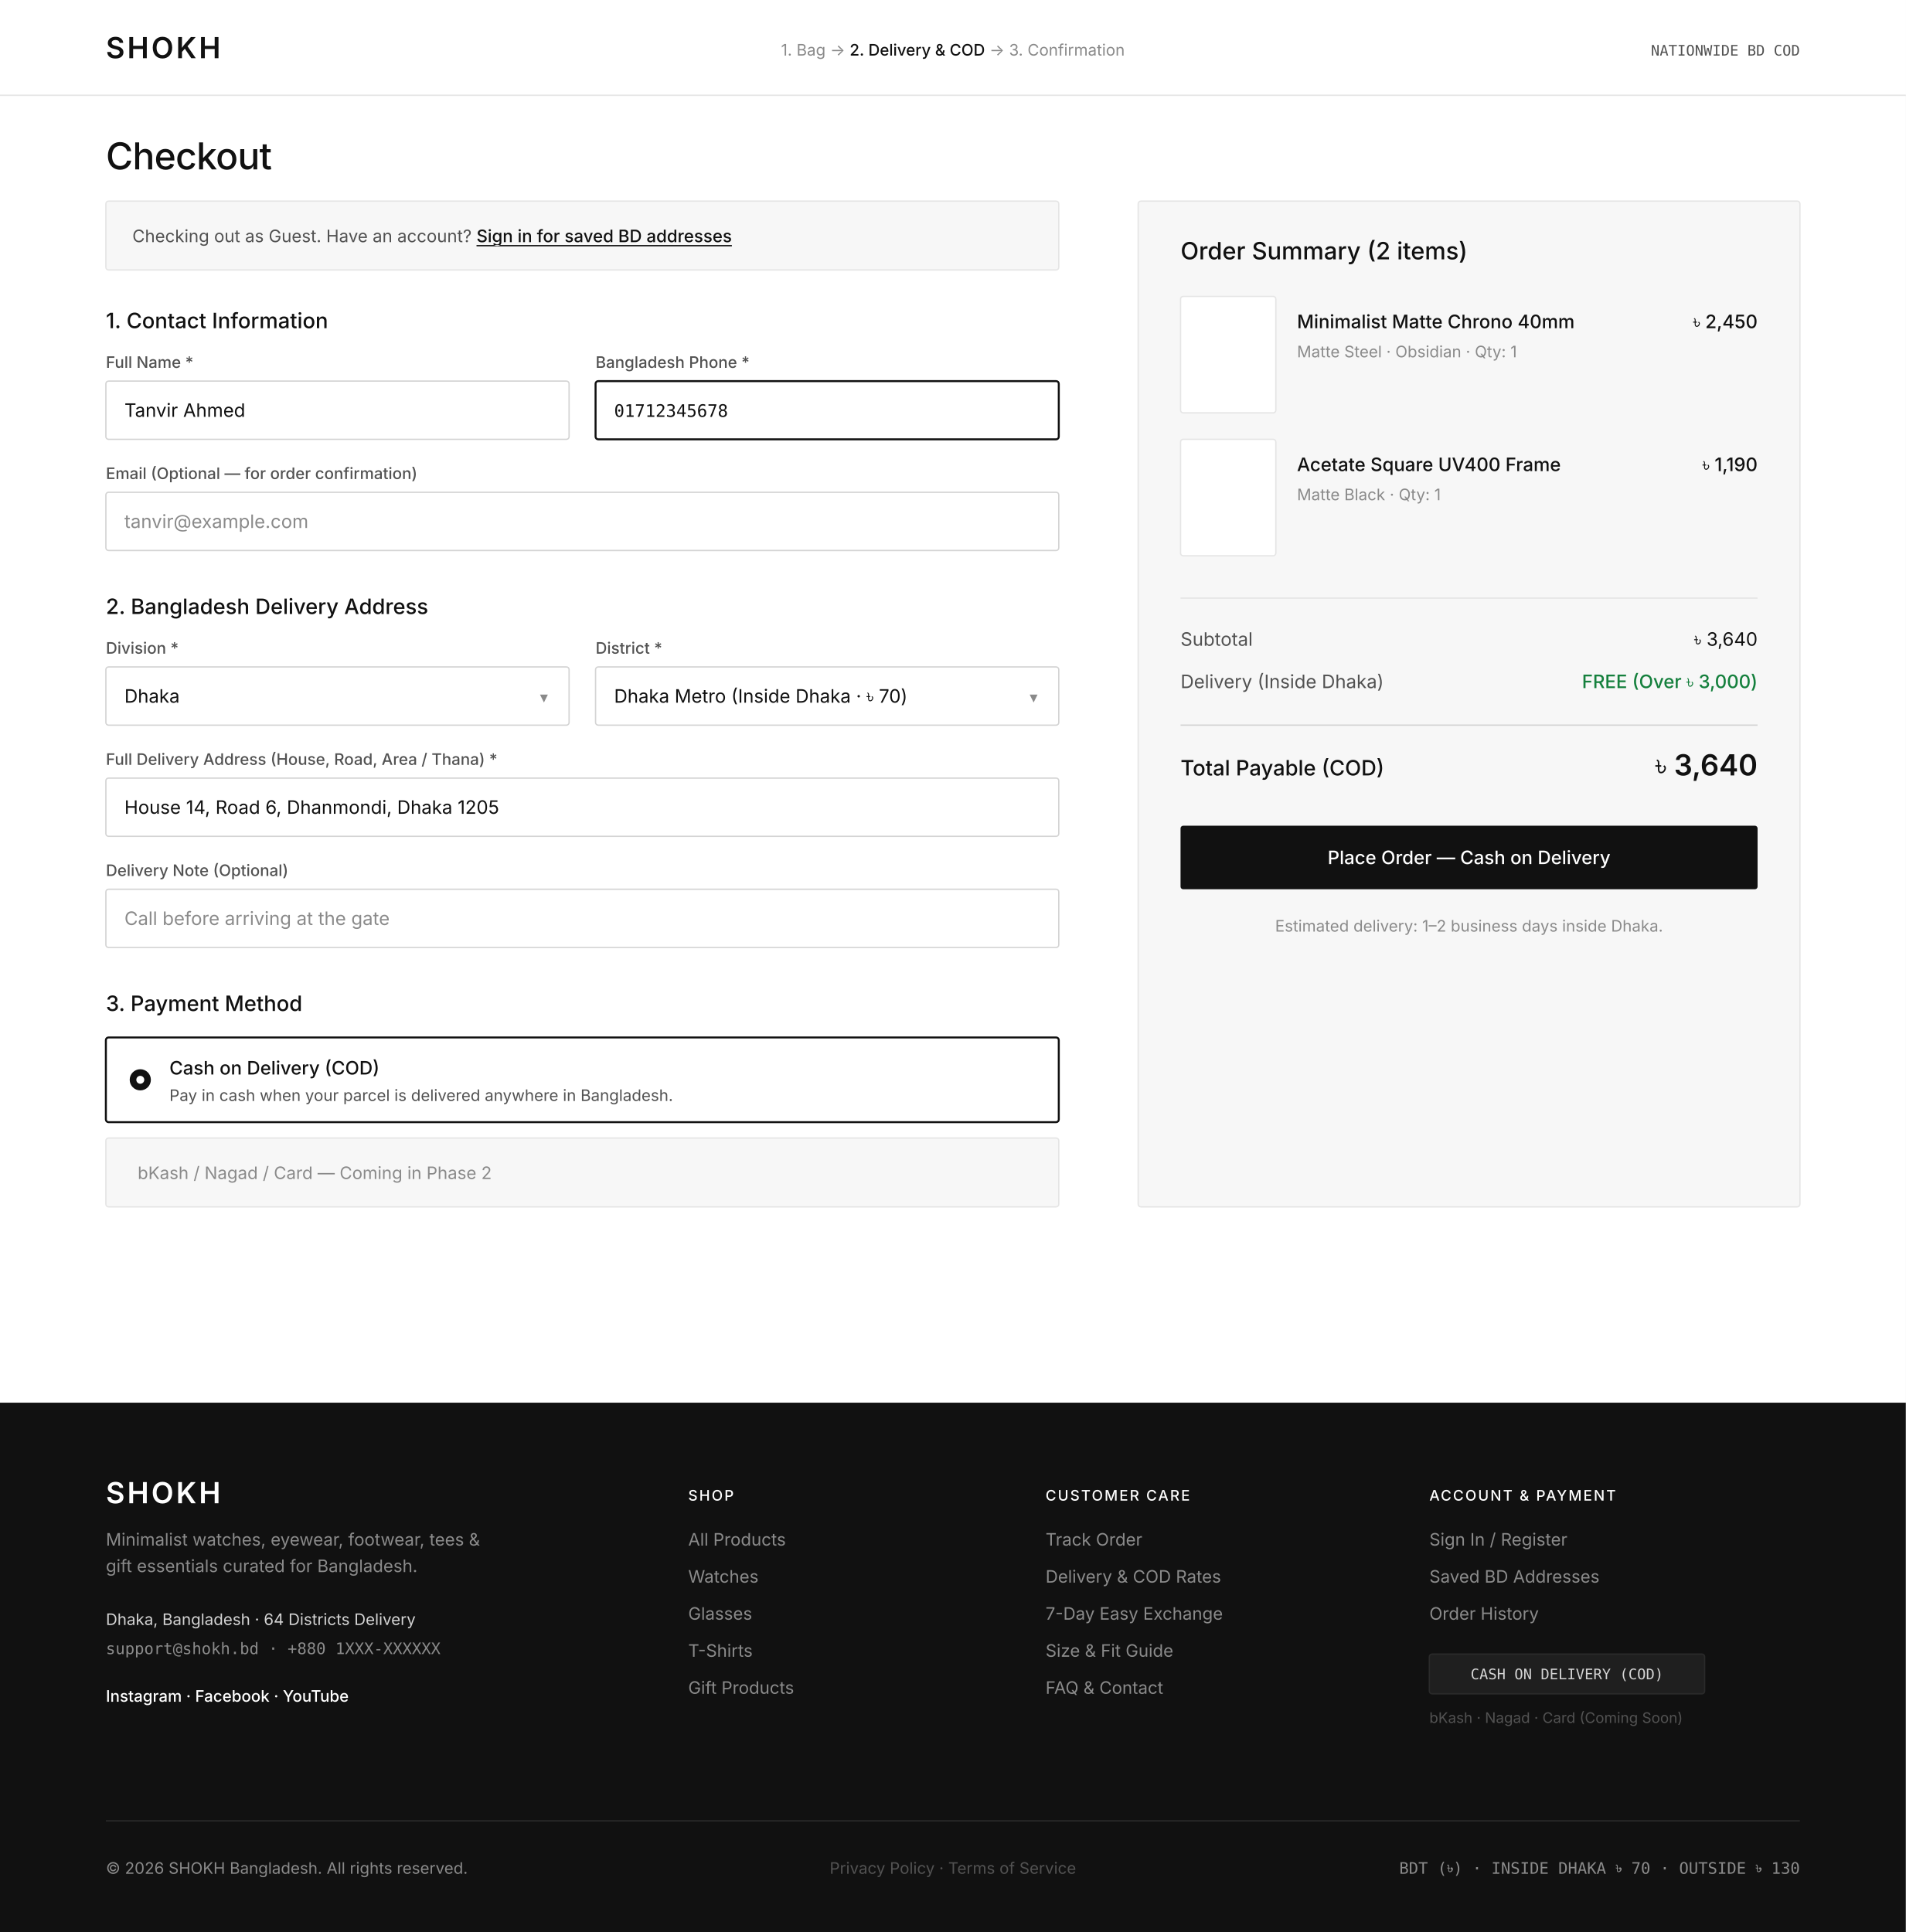
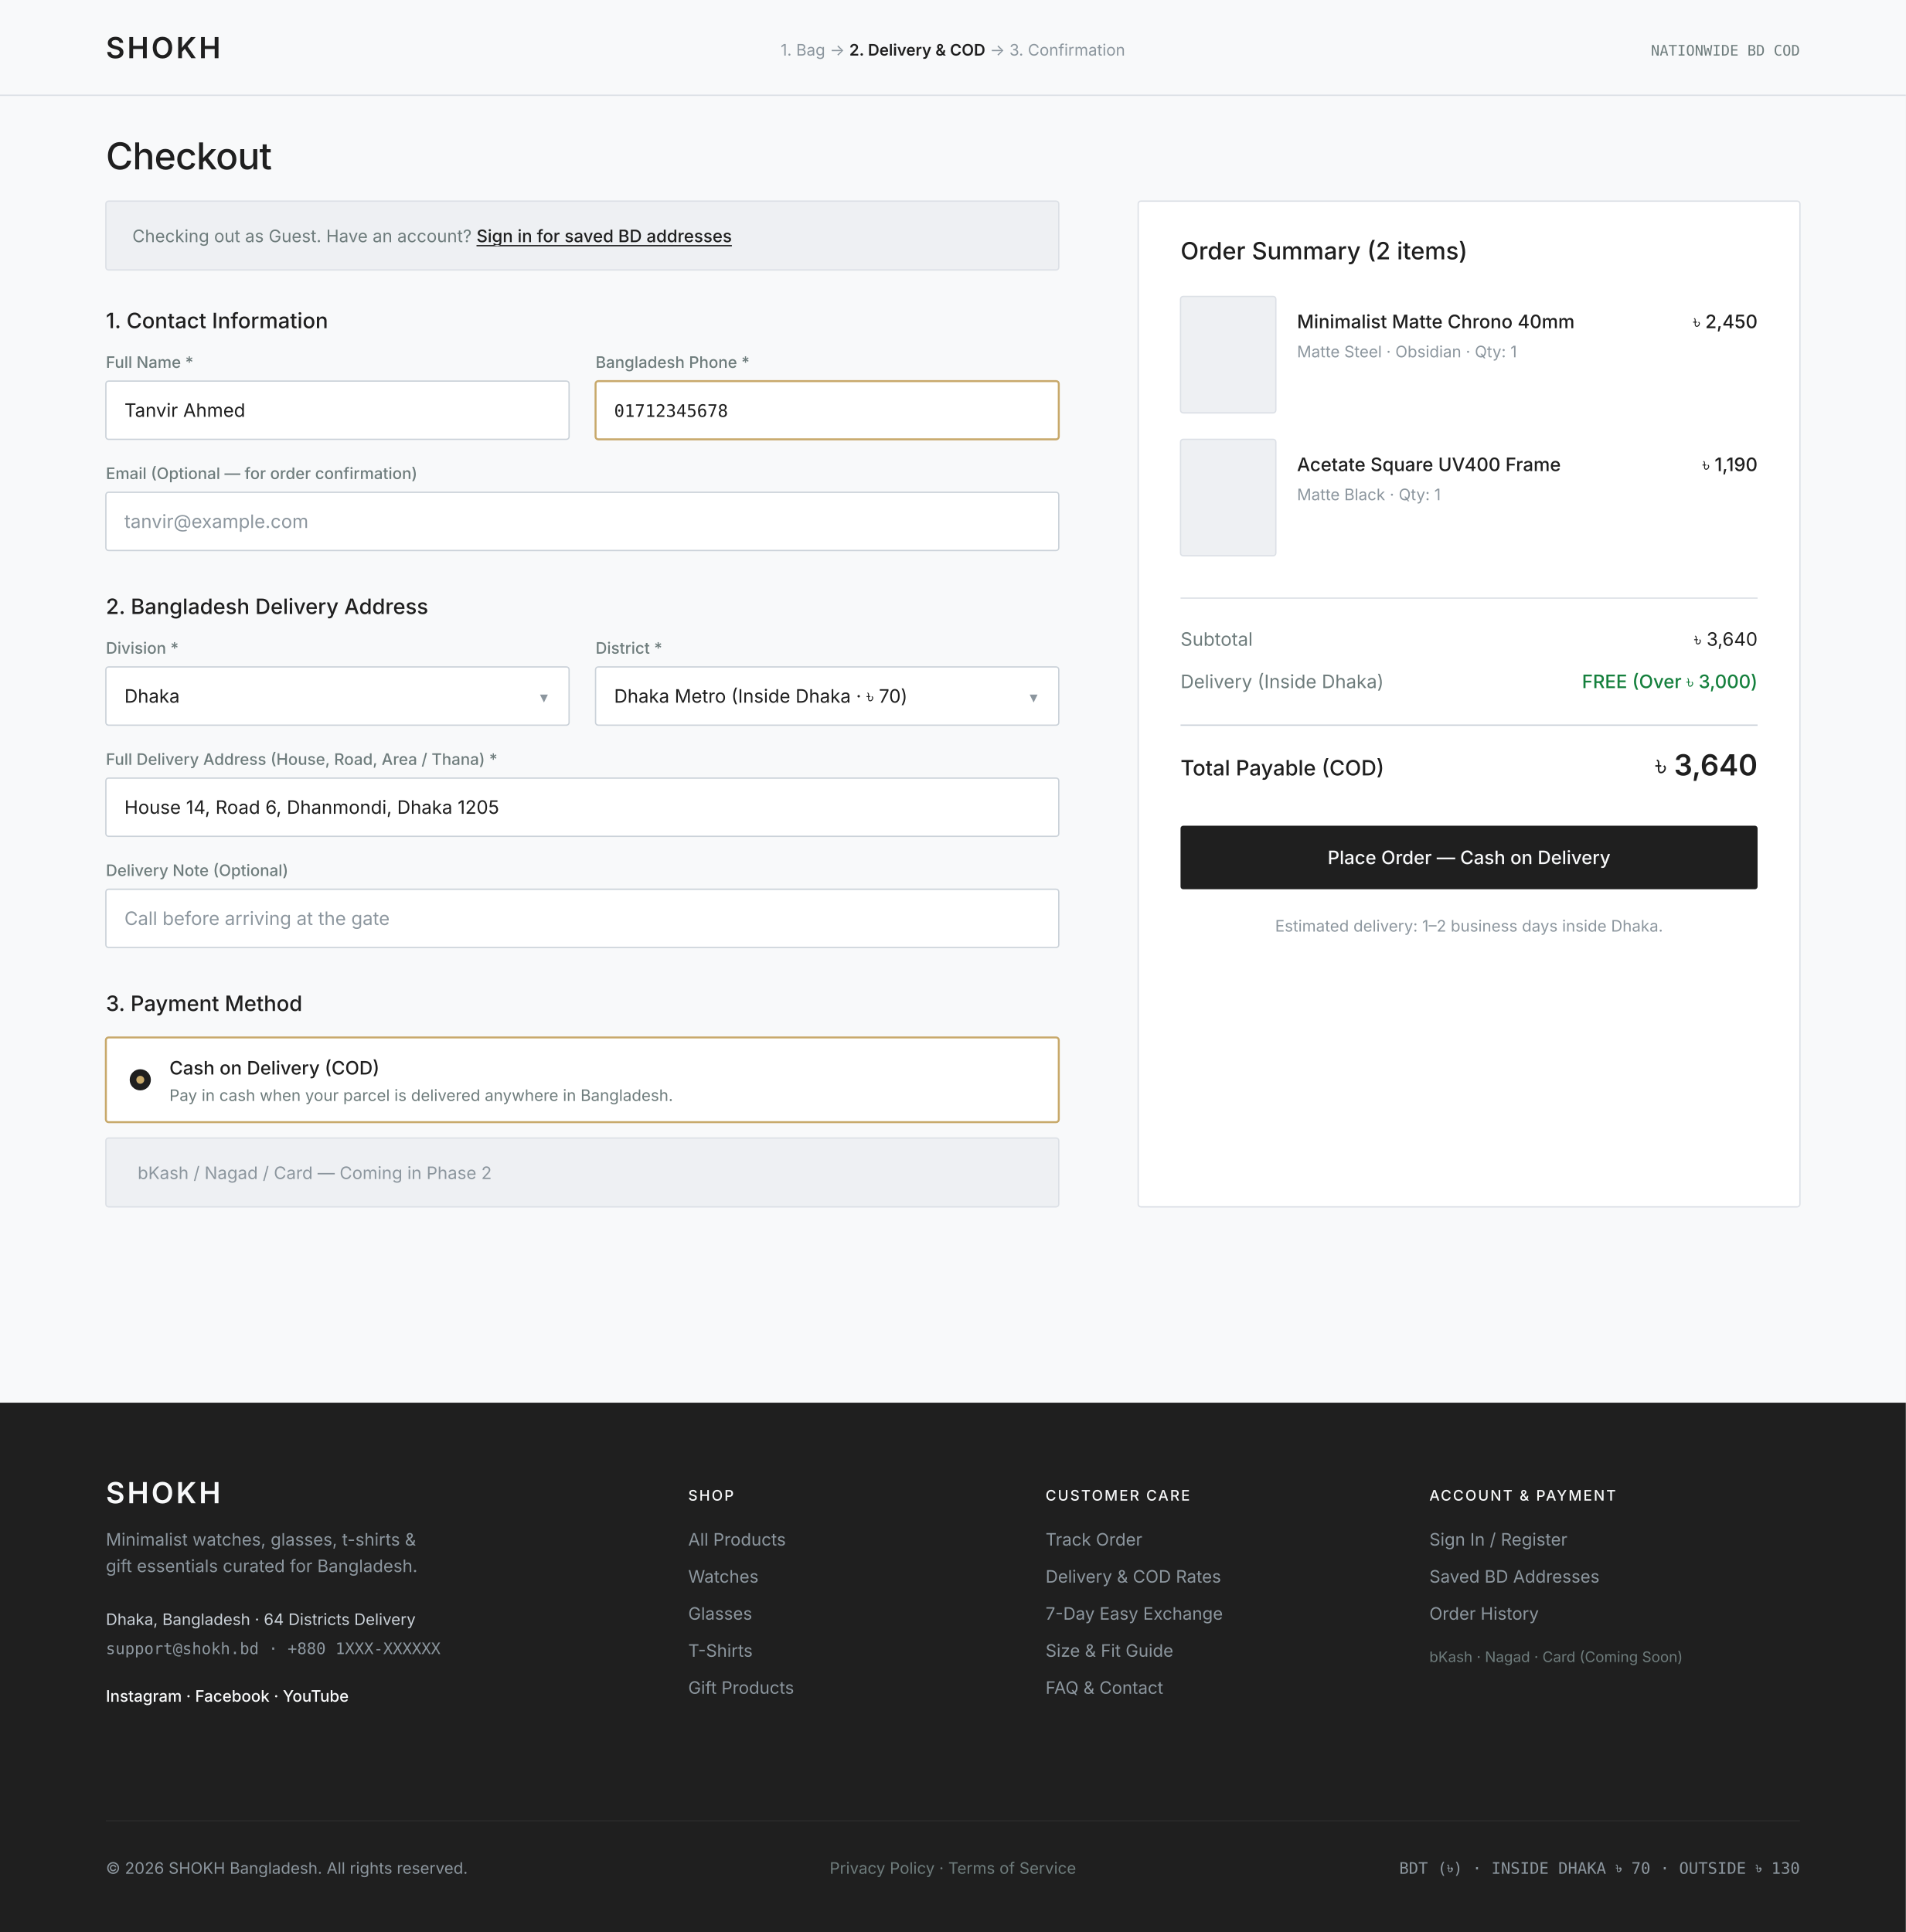
<svg xmlns="http://www.w3.org/2000/svg" width="1440" height="1460" viewBox="0 0 1440 1460" fill="none">
-   <rect id="Checkout-Desktop-BG" width="1440" height="1460" fill="#FFFFFF" />
+   <rect id="Checkout-Desktop-BG" width="1440" height="1460" fill="#F8F9FA" />
  <g id="01-Checkout-Header">
-     <rect width="1440" height="72" fill="#FFFFFF" />
-     <line x1="0" y1="72" x2="1440" y2="72" stroke="#E5E5E5" />
-     <text x="80" y="44" fill="#111111" font-family="Inter, sans-serif" font-size="22" font-weight="600" letter-spacing="1.8">SHOKH</text>
-     <text x="720" y="42" text-anchor="middle" fill="#8A8A8A" font-family="Inter, sans-serif" font-size="12">1. Bag   →   <tspan fill="#111111" font-weight="500">2. Delivery &amp; COD</tspan>   →   3. Confirmation</text>
-     <text x="1360" y="42" text-anchor="end" fill="#525252" font-family="JetBrains Mono, monospace" font-size="11">NATIONWIDE BD COD</text>
+     <rect width="1440" height="72" fill="#F8F9FA" />
+     <line x1="0" y1="72" x2="1440" y2="72" stroke="#DCE0E6" />
+     <text x="80" y="44" fill="#1F1F1F" font-family="Inter, sans-serif" font-size="22" font-weight="600" letter-spacing="1.8">SHOKH</text>
+     <text x="720" y="42" text-anchor="middle" fill="#8C969E" font-family="Inter, sans-serif" font-size="12">1. Bag   →   <tspan fill="#1F1F1F" font-weight="600">2. Delivery &amp; COD</tspan>   →   3. Confirmation</text>
+     <text x="1360" y="42" text-anchor="end" fill="#6E7C7C" font-family="JetBrains Mono, monospace" font-size="11">NATIONWIDE BD COD</text>
  </g>
  <g id="02-Checkout-Form">
-     <text x="80" y="128" fill="#111111" font-family="Inter, sans-serif" font-size="28" font-weight="500" letter-spacing="-0.4">Checkout</text>
-     <rect x="80" y="152" width="720" height="52" rx="2" fill="#F7F7F7" stroke="#E5E5E5" />
-     <text x="100" y="183" fill="#525252" font-family="Inter, sans-serif" font-size="13">Checking out as Guest. Have an account? <tspan fill="#111111" font-weight="500" text-decoration="underline">Sign in for saved BD addresses</tspan>
+     <text x="80" y="128" fill="#1F1F1F" font-family="Inter, sans-serif" font-size="28" font-weight="500" letter-spacing="-0.4">Checkout</text>
+     <rect x="80" y="152" width="720" height="52" rx="2" fill="#EEF0F3" stroke="#DCE0E6" />
+     <text x="100" y="183" fill="#6E7C7C" font-family="Inter, sans-serif" font-size="13">Checking out as Guest. Have an account? <tspan fill="#1F1F1F" font-weight="500" text-decoration="underline">Sign in for saved BD addresses</tspan>
    </text>
-     <text x="80" y="248" fill="#111111" font-family="Inter, sans-serif" font-size="16" font-weight="500">1. Contact Information</text>
-     <text x="80" y="278" fill="#525252" font-family="Inter, sans-serif" font-size="12" font-weight="500">Full Name *</text>
-     <rect x="80" y="288" width="350" height="44" rx="2" fill="#FFFFFF" stroke="#D4D4D4" />
-     <text x="94" y="315" fill="#111111" font-family="Inter, sans-serif" font-size="14">Tanvir Ahmed</text>
-     <text x="450" y="278" fill="#525252" font-family="Inter, sans-serif" font-size="12" font-weight="500">Bangladesh Phone *</text>
-     <rect x="450" y="288" width="350" height="44" rx="2" fill="#FFFFFF" stroke="#111111" stroke-width="1.5" />
-     <text x="464" y="315" fill="#111111" font-family="JetBrains Mono, monospace" font-size="13">01712345678</text>
-     <text x="80" y="362" fill="#525252" font-family="Inter, sans-serif" font-size="12" font-weight="500">Email (Optional — for order confirmation)</text>
-     <rect x="80" y="372" width="720" height="44" rx="2" fill="#FFFFFF" stroke="#D4D4D4" />
-     <text x="94" y="399" fill="#8A8A8A" font-family="Inter, sans-serif" font-size="14">tanvir@example.com</text>
-     <text x="80" y="464" fill="#111111" font-family="Inter, sans-serif" font-size="16" font-weight="500">2. Bangladesh Delivery Address</text>
-     <text x="80" y="494" fill="#525252" font-family="Inter, sans-serif" font-size="12" font-weight="500">Division *</text>
-     <rect x="80" y="504" width="350" height="44" rx="2" fill="#FFFFFF" stroke="#D4D4D4" />
-     <text x="94" y="531" fill="#111111" font-family="Inter, sans-serif" font-size="14">Dhaka</text>
-     <text x="414" y="531" text-anchor="end" fill="#8A8A8A" font-family="Inter, sans-serif" font-size="12">▾</text>
-     <text x="450" y="494" fill="#525252" font-family="Inter, sans-serif" font-size="12" font-weight="500">District *</text>
-     <rect x="450" y="504" width="350" height="44" rx="2" fill="#FFFFFF" stroke="#D4D4D4" />
-     <text x="464" y="531" fill="#111111" font-family="Inter, sans-serif" font-size="14">Dhaka Metro (Inside Dhaka · ৳ 70)</text>
-     <text x="784" y="531" text-anchor="end" fill="#8A8A8A" font-family="Inter, sans-serif" font-size="12">▾</text>
-     <text x="80" y="578" fill="#525252" font-family="Inter, sans-serif" font-size="12" font-weight="500">Full Delivery Address (House, Road, Area / Thana) *</text>
-     <rect x="80" y="588" width="720" height="44" rx="2" fill="#FFFFFF" stroke="#D4D4D4" />
-     <text x="94" y="615" fill="#111111" font-family="Inter, sans-serif" font-size="14">House 14, Road 6, Dhanmondi, Dhaka 1205</text>
-     <text x="80" y="662" fill="#525252" font-family="Inter, sans-serif" font-size="12" font-weight="500">Delivery Note (Optional)</text>
-     <rect x="80" y="672" width="720" height="44" rx="2" fill="#FFFFFF" stroke="#D4D4D4" />
-     <text x="94" y="699" fill="#8A8A8A" font-family="Inter, sans-serif" font-size="14">Call before arriving at the gate</text>
-     <text x="80" y="764" fill="#111111" font-family="Inter, sans-serif" font-size="16" font-weight="500">3. Payment Method</text>
-     <rect x="80" y="784" width="720" height="64" rx="2" fill="#FFFFFF" stroke="#111111" stroke-width="1.5" />
-     <circle cx="106" cy="816" r="8" fill="#111111" />
-     <circle cx="106" cy="816" r="3" fill="#FFFFFF" />
-     <text x="128" y="812" fill="#111111" font-family="Inter, sans-serif" font-size="14" font-weight="500">Cash on Delivery (COD)</text>
-     <text x="128" y="832" fill="#525252" font-family="Inter, sans-serif" font-size="12">Pay in cash when your parcel is delivered anywhere in Bangladesh.</text>
-     <rect x="80" y="860" width="720" height="52" rx="2" fill="#F7F7F7" stroke="#E5E5E5" />
-     <text x="104" y="891" fill="#8A8A8A" font-family="Inter, sans-serif" font-size="13">bKash / Nagad / Card — Coming in Phase 2</text>
+     <text x="80" y="248" fill="#1F1F1F" font-family="Inter, sans-serif" font-size="16" font-weight="500">1. Contact Information</text>
+     <text x="80" y="278" fill="#6E7C7C" font-family="Inter, sans-serif" font-size="12" font-weight="500">Full Name *</text>
+     <rect x="80" y="288" width="350" height="44" rx="2" fill="#FFFFFF" stroke="#CBD2D9" />
+     <text x="94" y="315" fill="#1F1F1F" font-family="Inter, sans-serif" font-size="14">Tanvir Ahmed</text>
+     <text x="450" y="278" fill="#6E7C7C" font-family="Inter, sans-serif" font-size="12" font-weight="500">Bangladesh Phone *</text>
+     <rect x="450" y="288" width="350" height="44" rx="2" fill="#FFFFFF" stroke="#C8A96B" stroke-width="1.5" />
+     <text x="464" y="315" fill="#1F1F1F" font-family="JetBrains Mono, monospace" font-size="13">01712345678</text>
+     <text x="80" y="362" fill="#6E7C7C" font-family="Inter, sans-serif" font-size="12" font-weight="500">Email (Optional — for order confirmation)</text>
+     <rect x="80" y="372" width="720" height="44" rx="2" fill="#FFFFFF" stroke="#CBD2D9" />
+     <text x="94" y="399" fill="#8C969E" font-family="Inter, sans-serif" font-size="14">tanvir@example.com</text>
+     <text x="80" y="464" fill="#1F1F1F" font-family="Inter, sans-serif" font-size="16" font-weight="500">2. Bangladesh Delivery Address</text>
+     <text x="80" y="494" fill="#6E7C7C" font-family="Inter, sans-serif" font-size="12" font-weight="500">Division *</text>
+     <rect x="80" y="504" width="350" height="44" rx="2" fill="#FFFFFF" stroke="#CBD2D9" />
+     <text x="94" y="531" fill="#1F1F1F" font-family="Inter, sans-serif" font-size="14">Dhaka</text>
+     <text x="414" y="531" text-anchor="end" fill="#8C969E" font-family="Inter, sans-serif" font-size="12">▾</text>
+     <text x="450" y="494" fill="#6E7C7C" font-family="Inter, sans-serif" font-size="12" font-weight="500">District *</text>
+     <rect x="450" y="504" width="350" height="44" rx="2" fill="#FFFFFF" stroke="#CBD2D9" />
+     <text x="464" y="531" fill="#1F1F1F" font-family="Inter, sans-serif" font-size="14">Dhaka Metro (Inside Dhaka · ৳ 70)</text>
+     <text x="784" y="531" text-anchor="end" fill="#8C969E" font-family="Inter, sans-serif" font-size="12">▾</text>
+     <text x="80" y="578" fill="#6E7C7C" font-family="Inter, sans-serif" font-size="12" font-weight="500">Full Delivery Address (House, Road, Area / Thana) *</text>
+     <rect x="80" y="588" width="720" height="44" rx="2" fill="#FFFFFF" stroke="#CBD2D9" />
+     <text x="94" y="615" fill="#1F1F1F" font-family="Inter, sans-serif" font-size="14">House 14, Road 6, Dhanmondi, Dhaka 1205</text>
+     <text x="80" y="662" fill="#6E7C7C" font-family="Inter, sans-serif" font-size="12" font-weight="500">Delivery Note (Optional)</text>
+     <rect x="80" y="672" width="720" height="44" rx="2" fill="#FFFFFF" stroke="#CBD2D9" />
+     <text x="94" y="699" fill="#8C969E" font-family="Inter, sans-serif" font-size="14">Call before arriving at the gate</text>
+     <text x="80" y="764" fill="#1F1F1F" font-family="Inter, sans-serif" font-size="16" font-weight="500">3. Payment Method</text>
+     <rect x="80" y="784" width="720" height="64" rx="2" fill="#FFFFFF" stroke="#C8A96B" stroke-width="1.5" />
+     <circle cx="106" cy="816" r="8" fill="#1F1F1F" />
+     <circle cx="106" cy="816" r="3" fill="#C8A96B" />
+     <text x="128" y="812" fill="#1F1F1F" font-family="Inter, sans-serif" font-size="14" font-weight="500">Cash on Delivery (COD)</text>
+     <text x="128" y="832" fill="#6E7C7C" font-family="Inter, sans-serif" font-size="12">Pay in cash when your parcel is delivered anywhere in Bangladesh.</text>
+     <rect x="80" y="860" width="720" height="52" rx="2" fill="#EEF0F3" stroke="#DCE0E6" />
+     <text x="104" y="891" fill="#8C969E" font-family="Inter, sans-serif" font-size="13">bKash / Nagad / Card — Coming in Phase 2</text>
  </g>
  <g id="03-Order-Summary">
-     <rect x="860" y="152" width="500" height="760" rx="2" fill="#F7F7F7" stroke="#E5E5E5" />
-     <text x="892" y="196" fill="#111111" font-family="Inter, sans-serif" font-size="18" font-weight="500">Order Summary (2 items)</text>
-     <rect id="IMG-Chk-1" x="892" y="224" width="72" height="88" rx="2" fill="#FFFFFF" stroke="#E5E5E5" />
-     <text x="980" y="248" fill="#111111" font-family="Inter, sans-serif" font-size="14" font-weight="500">Minimalist Matte Chrono 40mm</text>
-     <text x="980" y="270" fill="#8A8A8A" font-family="Inter, sans-serif" font-size="12">Matte Steel · Obsidian · Qty: 1</text>
-     <text x="1328" y="248" text-anchor="end" fill="#111111" font-family="Inter, sans-serif" font-size="14" font-weight="500">৳ 2,450</text>
-     <rect id="IMG-Chk-2" x="892" y="332" width="72" height="88" rx="2" fill="#FFFFFF" stroke="#E5E5E5" />
-     <text x="980" y="356" fill="#111111" font-family="Inter, sans-serif" font-size="14" font-weight="500">Acetate Square UV400 Frame</text>
-     <text x="980" y="378" fill="#8A8A8A" font-family="Inter, sans-serif" font-size="12">Matte Black · Qty: 1</text>
-     <text x="1328" y="356" text-anchor="end" fill="#111111" font-family="Inter, sans-serif" font-size="14" font-weight="500">৳ 1,190</text>
-     <line x1="892" y1="452" x2="1328" y2="452" stroke="#E5E5E5" />
-     <text x="892" y="488" fill="#525252" font-family="Inter, sans-serif" font-size="14">Subtotal</text>
-     <text x="1328" y="488" text-anchor="end" fill="#111111" font-family="Inter, sans-serif" font-size="14">৳ 3,640</text>
-     <text x="892" y="520" fill="#525252" font-family="Inter, sans-serif" font-size="14">Delivery (Inside Dhaka)</text>
+     <rect x="860" y="152" width="500" height="760" rx="2" fill="#FFFFFF" stroke="#DCE0E6" />
+     <text x="892" y="196" fill="#1F1F1F" font-family="Inter, sans-serif" font-size="18" font-weight="500">Order Summary (2 items)</text>
+     <rect id="IMG-Chk-1" x="892" y="224" width="72" height="88" rx="2" fill="#EEF0F3" stroke="#DCE0E6" />
+     <text x="980" y="248" fill="#1F1F1F" font-family="Inter, sans-serif" font-size="14" font-weight="500">Minimalist Matte Chrono 40mm</text>
+     <text x="980" y="270" fill="#8C969E" font-family="Inter, sans-serif" font-size="12">Matte Steel · Obsidian · Qty: 1</text>
+     <text x="1328" y="248" text-anchor="end" fill="#1F1F1F" font-family="Inter, sans-serif" font-size="14" font-weight="500">৳ 2,450</text>
+     <rect id="IMG-Chk-2" x="892" y="332" width="72" height="88" rx="2" fill="#EEF0F3" stroke="#DCE0E6" />
+     <text x="980" y="356" fill="#1F1F1F" font-family="Inter, sans-serif" font-size="14" font-weight="500">Acetate Square UV400 Frame</text>
+     <text x="980" y="378" fill="#8C969E" font-family="Inter, sans-serif" font-size="12">Matte Black · Qty: 1</text>
+     <text x="1328" y="356" text-anchor="end" fill="#1F1F1F" font-family="Inter, sans-serif" font-size="14" font-weight="500">৳ 1,190</text>
+     <line x1="892" y1="452" x2="1328" y2="452" stroke="#DCE0E6" />
+     <text x="892" y="488" fill="#6E7C7C" font-family="Inter, sans-serif" font-size="14">Subtotal</text>
+     <text x="1328" y="488" text-anchor="end" fill="#1F1F1F" font-family="Inter, sans-serif" font-size="14">৳ 3,640</text>
+     <text x="892" y="520" fill="#6E7C7C" font-family="Inter, sans-serif" font-size="14">Delivery (Inside Dhaka)</text>
    <text x="1328" y="520" text-anchor="end" fill="#15803D" font-family="Inter, sans-serif" font-size="14" font-weight="500">FREE (Over ৳ 3,000)</text>
-     <line x1="892" y1="548" x2="1328" y2="548" stroke="#D4D4D4" />
-     <text x="892" y="586" fill="#111111" font-family="Inter, sans-serif" font-size="16" font-weight="500">Total Payable (COD)</text>
-     <text x="1328" y="586" text-anchor="end" fill="#111111" font-family="Inter, sans-serif" font-size="22" font-weight="600">৳ 3,640</text>
-     <rect x="892" y="624" width="436" height="48" rx="2" fill="#111111" />
-     <text x="1110" y="653" text-anchor="middle" fill="#FFFFFF" font-family="Inter, sans-serif" font-size="14" font-weight="500">Place Order — Cash on Delivery</text>
-     <text x="1110" y="704" text-anchor="middle" fill="#8A8A8A" font-family="Inter, sans-serif" font-size="12">Estimated delivery: 1–2 business days inside Dhaka.</text>
+     <line x1="892" y1="548" x2="1328" y2="548" stroke="#CBD2D9" />
+     <text x="892" y="586" fill="#1F1F1F" font-family="Inter, sans-serif" font-size="16" font-weight="500">Total Payable (COD)</text>
+     <text x="1328" y="586" text-anchor="end" fill="#1F1F1F" font-family="Inter, sans-serif" font-size="22" font-weight="600">৳ 3,640</text>
+     <rect x="892" y="624" width="436" height="48" rx="2" fill="#1F1F1F" />
+     <text x="1110" y="653" text-anchor="middle" fill="#F8F9FA" font-family="Inter, sans-serif" font-size="14" font-weight="500">Place Order — Cash on Delivery</text>
+     <text x="1110" y="704" text-anchor="middle" fill="#8C969E" font-family="Inter, sans-serif" font-size="12">Estimated delivery: 1–2 business days inside Dhaka.</text>
  </g>
  <g id="04-Footer" transform="translate(0, 1060)">
-     <rect width="1440" height="400" fill="#111111" />
-     <text x="80" y="76" fill="#FFFFFF" font-family="Inter, sans-serif" font-size="22" font-weight="600" letter-spacing="1.8">SHOKH</text>
-     <text x="80" y="108" fill="#8A8A8A" font-family="Inter, sans-serif" font-size="13">Minimalist watches, eyewear, footwear, tees &amp;</text>
-     <text x="80" y="128" fill="#8A8A8A" font-family="Inter, sans-serif" font-size="13">gift essentials curated for Bangladesh.</text>
-     <text x="80" y="168" fill="#D4D4D4" font-family="Inter, sans-serif" font-size="12">Dhaka, Bangladesh · 64 Districts Delivery</text>
-     <text x="80" y="190" fill="#8A8A8A" font-family="JetBrains Mono, monospace" font-size="12">support@shokh.bd  ·  +880 1XXX-XXXXXX</text>
-     <text x="80" y="226" fill="#FFFFFF" font-family="Inter, sans-serif" font-size="12" font-weight="500">Instagram   ·   Facebook   ·   YouTube</text>
-     <text x="520" y="74" fill="#FFFFFF" font-family="Inter, sans-serif" font-size="11" font-weight="500" letter-spacing="1.2">SHOP</text>
-     <text x="520" y="108" fill="#8A8A8A" font-family="Inter, sans-serif" font-size="13">All Products</text>
-     <text x="520" y="136" fill="#8A8A8A" font-family="Inter, sans-serif" font-size="13">Watches</text>
-     <text x="520" y="164" fill="#8A8A8A" font-family="Inter, sans-serif" font-size="13">Glasses</text>
-     <text x="520" y="192" fill="#8A8A8A" font-family="Inter, sans-serif" font-size="13">T-Shirts</text>
-     <text x="520" y="220" fill="#8A8A8A" font-family="Inter, sans-serif" font-size="13">Gift Products</text>
-     <text x="790" y="74" fill="#FFFFFF" font-family="Inter, sans-serif" font-size="11" font-weight="500" letter-spacing="1.2">CUSTOMER CARE</text>
-     <text x="790" y="108" fill="#8A8A8A" font-family="Inter, sans-serif" font-size="13">Track Order</text>
-     <text x="790" y="136" fill="#8A8A8A" font-family="Inter, sans-serif" font-size="13">Delivery &amp; COD Rates</text>
-     <text x="790" y="164" fill="#8A8A8A" font-family="Inter, sans-serif" font-size="13">7-Day Easy Exchange</text>
-     <text x="790" y="192" fill="#8A8A8A" font-family="Inter, sans-serif" font-size="13">Size &amp; Fit Guide</text>
-     <text x="790" y="220" fill="#8A8A8A" font-family="Inter, sans-serif" font-size="13">FAQ &amp; Contact</text>
-     <text x="1080" y="74" fill="#FFFFFF" font-family="Inter, sans-serif" font-size="11" font-weight="500" letter-spacing="1.2">ACCOUNT &amp; PAYMENT</text>
-     <text x="1080" y="108" fill="#8A8A8A" font-family="Inter, sans-serif" font-size="13">Sign In / Register</text>
-     <text x="1080" y="136" fill="#8A8A8A" font-family="Inter, sans-serif" font-size="13">Saved BD Addresses</text>
-     <text x="1080" y="164" fill="#8A8A8A" font-family="Inter, sans-serif" font-size="13">Order History</text>
-     <rect x="1080" y="190" width="208" height="30" rx="2" fill="#1F1F1F" stroke="#2A2A2A" />
-     <text x="1184" y="209" text-anchor="middle" fill="#D4D4D4" font-family="JetBrains Mono, monospace" font-size="11">CASH ON DELIVERY (COD)</text>
-     <text x="1080" y="242" fill="#525252" font-family="Inter, sans-serif" font-size="11">bKash · Nagad · Card (Coming Soon)</text>
+     <rect width="1440" height="400" fill="#1F1F1F" />
+     <text x="80" y="76" fill="#F8F9FA" font-family="Inter, sans-serif" font-size="22" font-weight="600" letter-spacing="1.8">SHOKH</text>
+     <text x="80" y="108" fill="#8C969E" font-family="Inter, sans-serif" font-size="13">Minimalist watches, glasses, t-shirts &amp;</text>
+     <text x="80" y="128" fill="#8C969E" font-family="Inter, sans-serif" font-size="13">gift essentials curated for Bangladesh.</text>
+     <text x="80" y="168" fill="#CBD2D9" font-family="Inter, sans-serif" font-size="12">Dhaka, Bangladesh · 64 Districts Delivery</text>
+     <text x="80" y="190" fill="#8C969E" font-family="JetBrains Mono, monospace" font-size="12">support@shokh.bd  ·  +880 1XXX-XXXXXX</text>
+     <text x="80" y="226" fill="#F8F9FA" font-family="Inter, sans-serif" font-size="12" font-weight="500">Instagram   ·   Facebook   ·   YouTube</text>
+     <text x="520" y="74" fill="#F8F9FA" font-family="Inter, sans-serif" font-size="11" font-weight="500" letter-spacing="1.2">SHOP</text>
+     <text x="520" y="108" fill="#8C969E" font-family="Inter, sans-serif" font-size="13">All Products</text>
+     <text x="520" y="136" fill="#8C969E" font-family="Inter, sans-serif" font-size="13">Watches</text>
+     <text x="520" y="164" fill="#8C969E" font-family="Inter, sans-serif" font-size="13">Glasses</text>
+     <text x="520" y="192" fill="#8C969E" font-family="Inter, sans-serif" font-size="13">T-Shirts</text>
+     <text x="520" y="220" fill="#8C969E" font-family="Inter, sans-serif" font-size="13">Gift Products</text>
+     <text x="790" y="74" fill="#F8F9FA" font-family="Inter, sans-serif" font-size="11" font-weight="500" letter-spacing="1.2">CUSTOMER CARE</text>
+     <text x="790" y="108" fill="#8C969E" font-family="Inter, sans-serif" font-size="13">Track Order</text>
+     <text x="790" y="136" fill="#8C969E" font-family="Inter, sans-serif" font-size="13">Delivery &amp; COD Rates</text>
+     <text x="790" y="164" fill="#8C969E" font-family="Inter, sans-serif" font-size="13">7-Day Easy Exchange</text>
+     <text x="790" y="192" fill="#8C969E" font-family="Inter, sans-serif" font-size="13">Size &amp; Fit Guide</text>
+     <text x="790" y="220" fill="#8C969E" font-family="Inter, sans-serif" font-size="13">FAQ &amp; Contact</text>
+     <text x="1080" y="74" fill="#F8F9FA" font-family="Inter, sans-serif" font-size="11" font-weight="500" letter-spacing="1.2">ACCOUNT &amp; PAYMENT</text>
+     <text x="1080" y="108" fill="#8C969E" font-family="Inter, sans-serif" font-size="13">Sign In / Register</text>
+     <text x="1080" y="136" fill="#8C969E" font-family="Inter, sans-serif" font-size="13">Saved BD Addresses</text>
+     <text x="1080" y="164" fill="#8C969E" font-family="Inter, sans-serif" font-size="13">Order History</text>
+     <text x="1080" y="196" fill="#6E7C7C" font-family="Inter, sans-serif" font-size="11">bKash · Nagad · Card (Coming Soon)</text>
    <line x1="80" y1="316" x2="1360" y2="316" stroke="#2A2A2A" />
-     <text x="80" y="356" fill="#8A8A8A" font-family="Inter, sans-serif" font-size="12">© 2026 SHOKH Bangladesh. All rights reserved.</text>
-     <text x="720" y="356" text-anchor="middle" fill="#525252" font-family="Inter, sans-serif" font-size="12">Privacy Policy  ·  Terms of Service</text>
-     <text x="1360" y="356" text-anchor="end" fill="#8A8A8A" font-family="JetBrains Mono, monospace" font-size="12">BDT (৳) · INSIDE DHAKA ৳ 70 · OUTSIDE ৳ 130</text>
+     <text x="80" y="356" fill="#8C969E" font-family="Inter, sans-serif" font-size="12">© 2026 SHOKH Bangladesh. All rights reserved.</text>
+     <text x="720" y="356" text-anchor="middle" fill="#6E7C7C" font-family="Inter, sans-serif" font-size="12">Privacy Policy  ·  Terms of Service</text>
+     <text x="1360" y="356" text-anchor="end" fill="#8C969E" font-family="JetBrains Mono, monospace" font-size="12">BDT (৳) · INSIDE DHAKA ৳ 70 · OUTSIDE ৳ 130</text>
  </g>
</svg>
